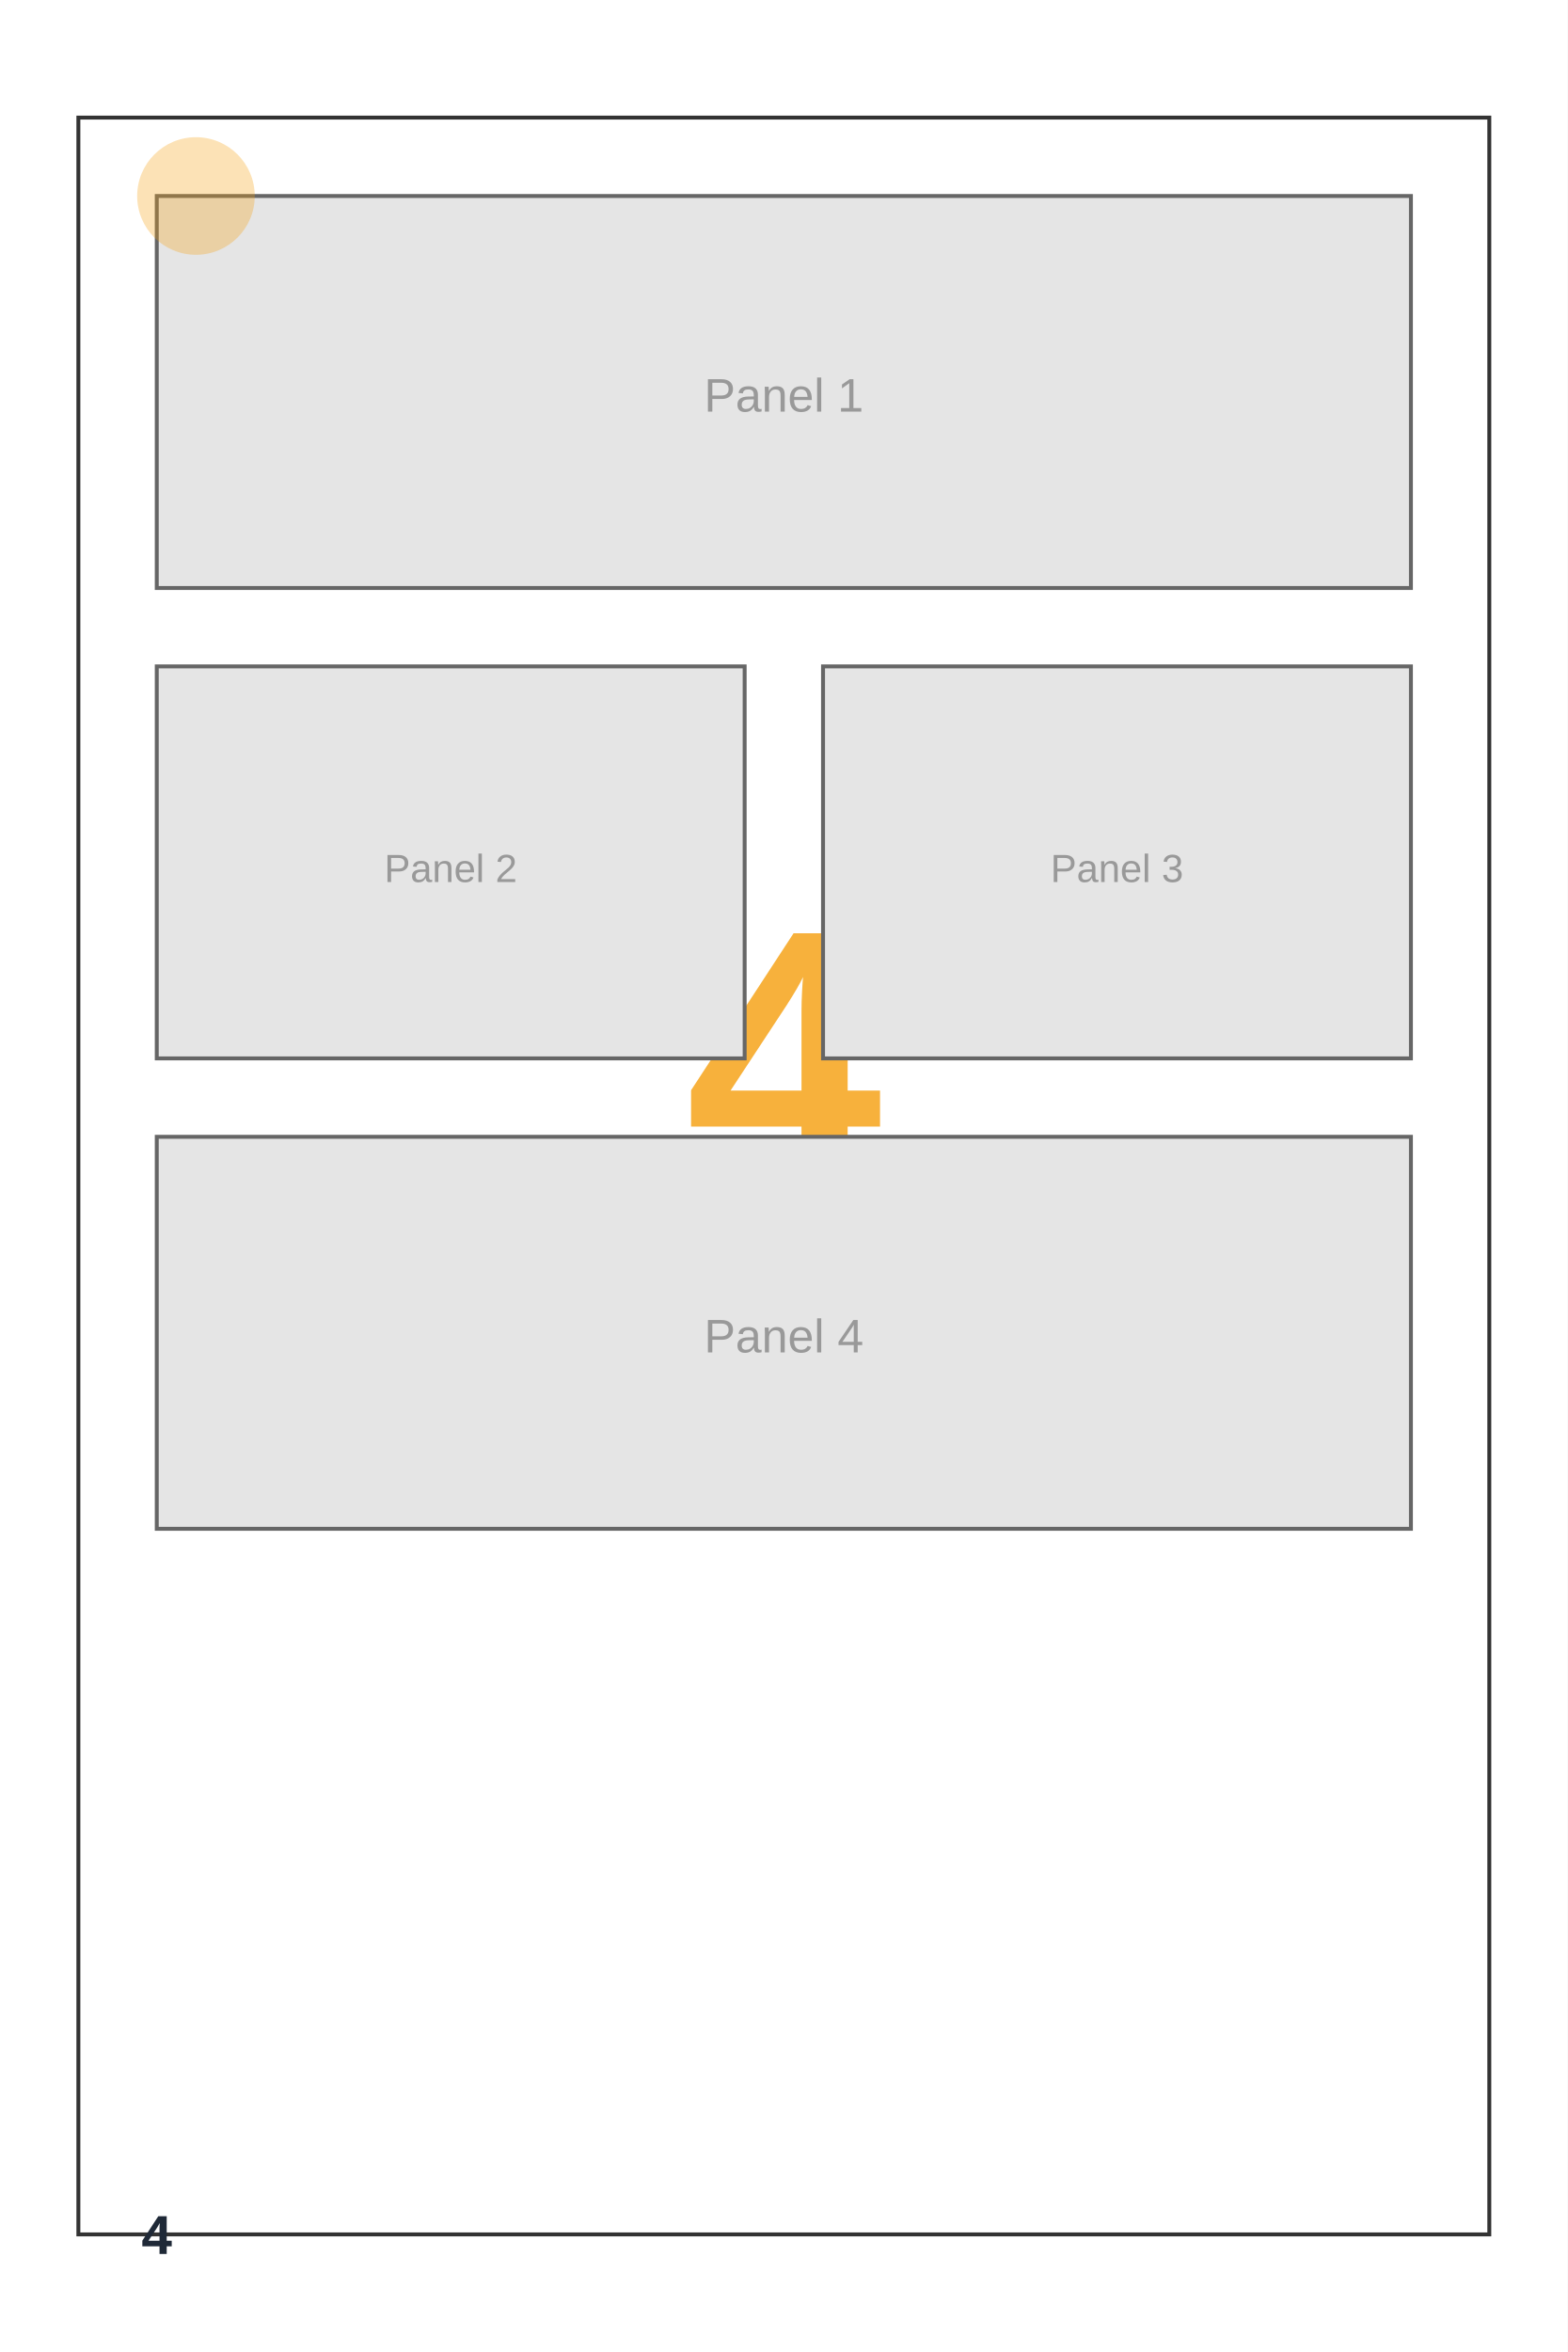
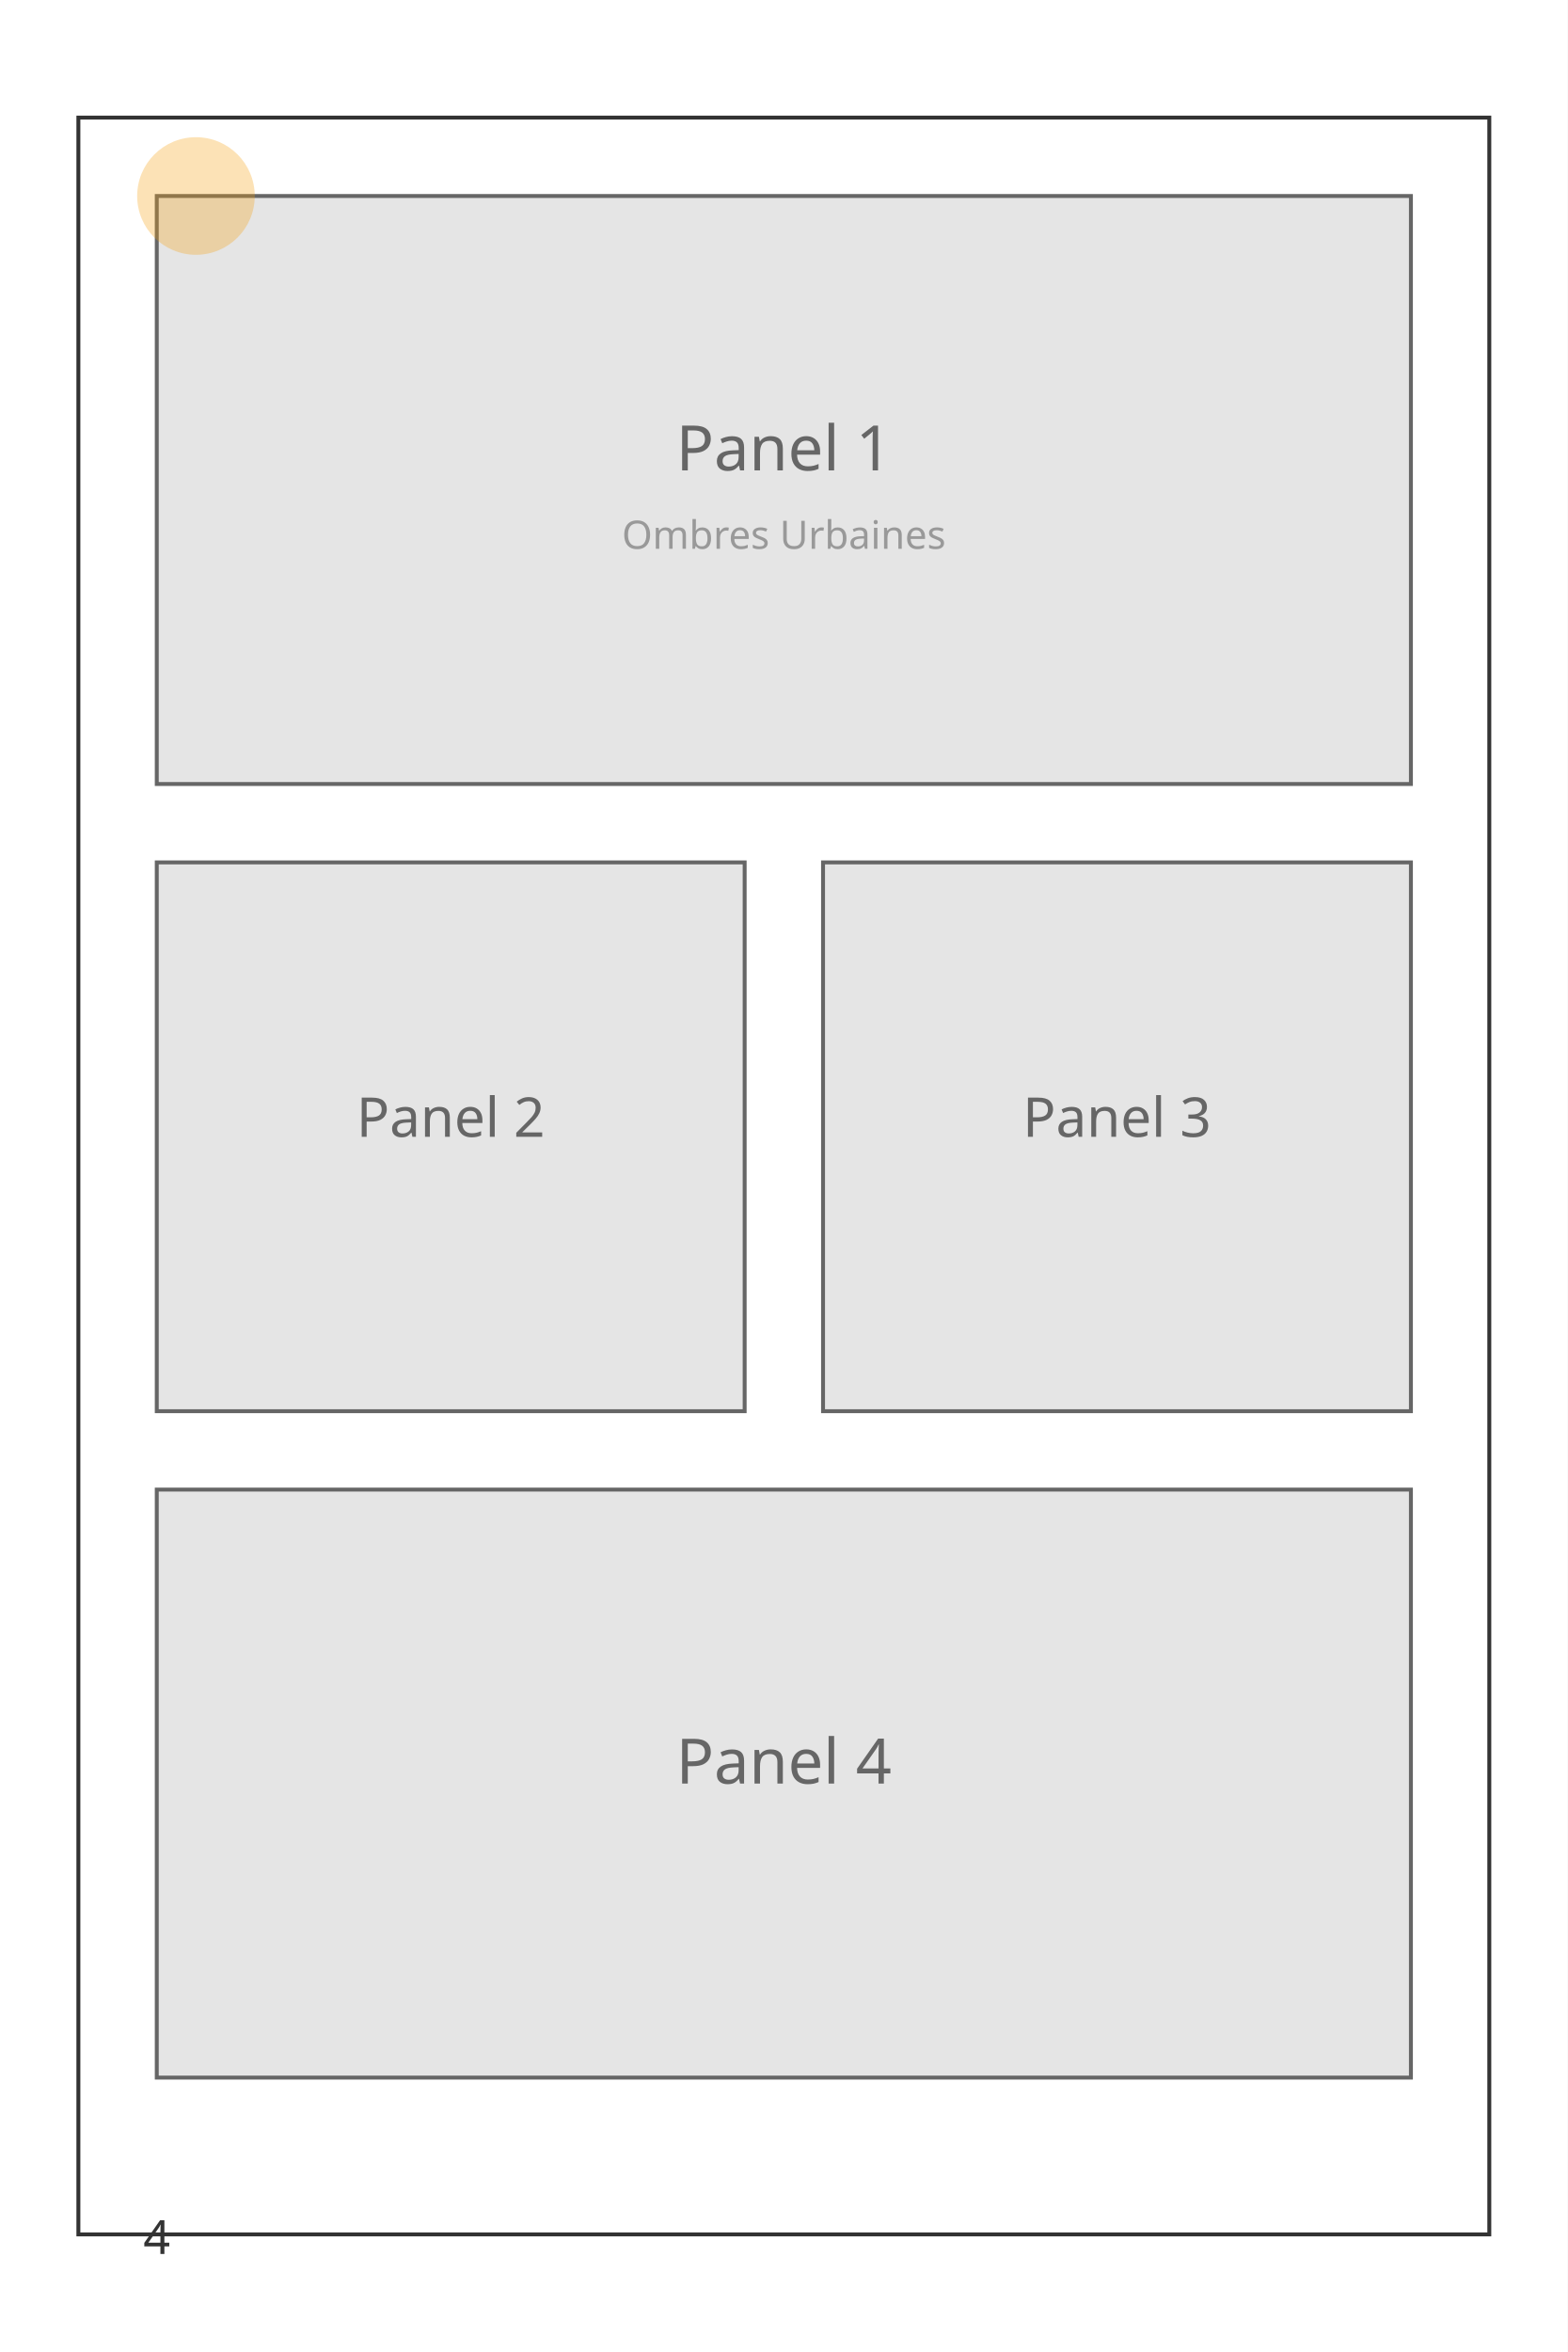
<svg xmlns="http://www.w3.org/2000/svg" width="800" height="1200">
  <rect width="800" height="1200" fill="#FFFFFF" />
  <rect x="40" y="60" width="720" height="1080" fill="none" stroke="#333333" stroke-width="2" />
-   <text x="400" y="600" font-family="Arial" font-size="180" font-weight="bold" fill="#F59E0B" text-anchor="middle" opacity="0.8">
-     4
+   <rect x="80" y="100" width="640" height="300" fill="#E5E5E5" stroke="#666666" stroke-width="2" />
+   <text x="400" y="240" font-family="sans-serif" font-size="32" fill="#666666" text-anchor="middle">
+     Panel 1
  </text>
-   <text x="400" y="700" font-family="Arial" font-size="32" fill="#333333" text-anchor="middle">
+   <text x="400" y="280" font-family="sans-serif" font-size="20" fill="#999999" text-anchor="middle">
    Ombres Urbaines
  </text>
-   <text x="400" y="760" font-family="Arial" font-size="24" fill="#666666" text-anchor="middle">
-     Page 4
+   <rect x="80" y="440" width="300" height="280" fill="#E5E5E5" stroke="#666666" stroke-width="2" />
+   <text x="230" y="580" font-family="sans-serif" font-size="28" fill="#666666" text-anchor="middle">
+     Panel 2
  </text>
-   <rect x="80" y="100" width="640" height="200" fill="#E5E5E5" stroke="#666666" stroke-width="2" />
-   <text x="400" y="210" font-family="Arial" font-size="24" fill="#999999" text-anchor="middle">Panel 1</text>
-   <rect x="80" y="340" width="300" height="200" fill="#E5E5E5" stroke="#666666" stroke-width="2" />
-   <text x="230" y="450" font-family="Arial" font-size="20" fill="#999999" text-anchor="middle">Panel 2</text>
-   <rect x="420" y="340" width="300" height="200" fill="#E5E5E5" stroke="#666666" stroke-width="2" />
-   <text x="570" y="450" font-family="Arial" font-size="20" fill="#999999" text-anchor="middle">Panel 3</text>
-   <rect x="80" y="580" width="640" height="200" fill="#E5E5E5" stroke="#666666" stroke-width="2" />
-   <text x="400" y="690" font-family="Arial" font-size="24" fill="#999999" text-anchor="middle">Panel 4</text>
-   <text x="80" y="1150" font-family="Arial" font-size="28" font-weight="bold" fill="#1F2937" text-anchor="middle">
+   <rect x="420" y="440" width="300" height="280" fill="#E5E5E5" stroke="#666666" stroke-width="2" />
+   <text x="570" y="580" font-family="sans-serif" font-size="28" fill="#666666" text-anchor="middle">
+     Panel 3
+   </text>
+   <rect x="80" y="760" width="640" height="300" fill="#E5E5E5" stroke="#666666" stroke-width="2" />
+   <text x="400" y="910" font-family="sans-serif" font-size="32" fill="#666666" text-anchor="middle">
+     Panel 4
+   </text>
+   <text x="80" y="1150" font-family="sans-serif" font-size="24" fill="#333333" text-anchor="middle">
    4
  </text>
  <circle cx="100" cy="100" r="30" fill="#F59E0B" opacity="0.3" />
</svg>
